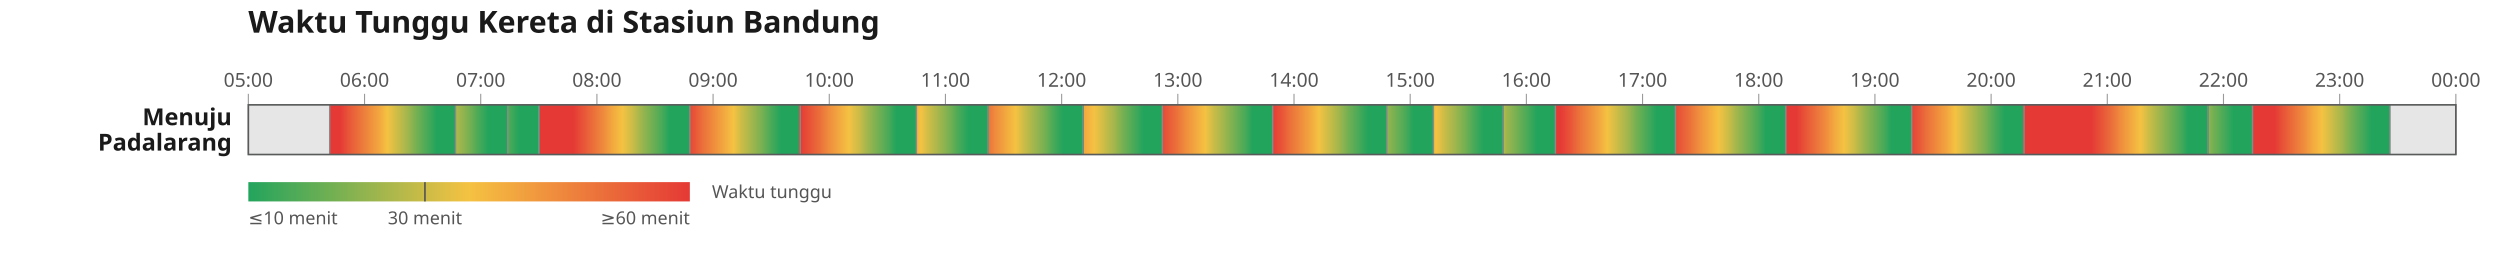
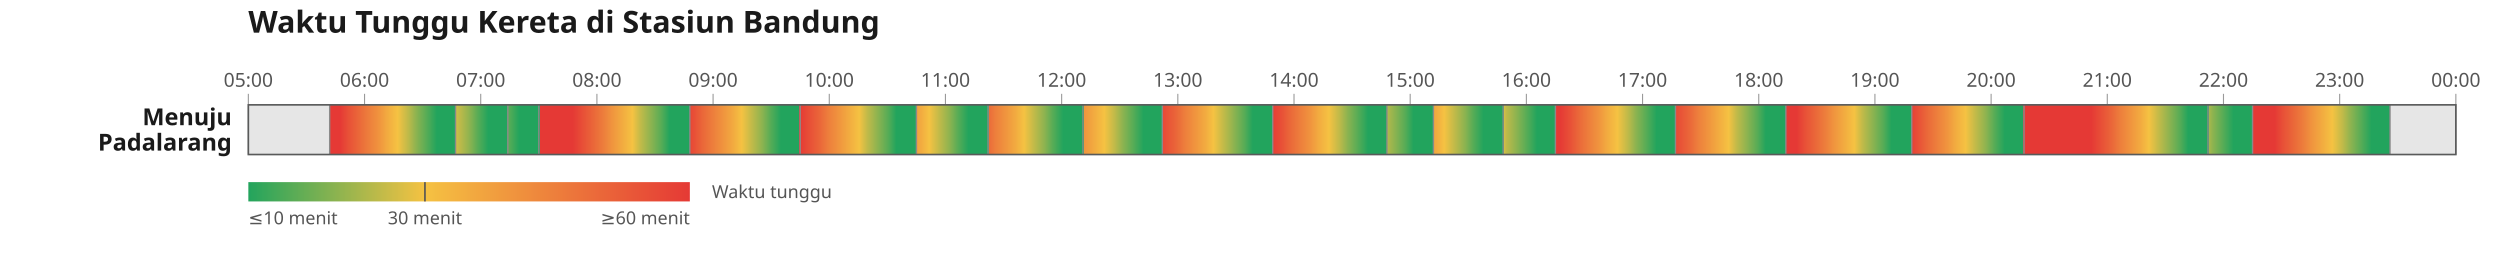
<svg xmlns="http://www.w3.org/2000/svg" width="906.00" height="92.00" viewBox="0 0 906.00 92.00">
  <g id="title">
    <text x="90.00" y="11.85" font-family="IBM Plex Sans" font-size="11.00" font-weight="700" fill="#1a1a1a" text-anchor="start">Waktu Tunggu Kereta di Stasiun Bandung</text>
  </g>
  <g id="axis">
    <line x1="90.00" y1="34.00" x2="90.00" y2="56.00" stroke="#9a9a9a" stroke-width="0.4" />
    <text x="90.00" y="31.45" font-family="IBM Plex Sans" font-size="7.00" font-weight="500" fill="#555555" text-anchor="middle">05:00</text>
    <line x1="132.11" y1="34.00" x2="132.11" y2="56.00" stroke="#9a9a9a" stroke-width="0.4" />
    <text x="132.11" y="31.45" font-family="IBM Plex Sans" font-size="7.00" font-weight="500" fill="#555555" text-anchor="middle">06:00</text>
    <line x1="174.21" y1="34.00" x2="174.21" y2="56.00" stroke="#9a9a9a" stroke-width="0.4" />
    <text x="174.21" y="31.45" font-family="IBM Plex Sans" font-size="7.00" font-weight="500" fill="#555555" text-anchor="middle">07:00</text>
    <line x1="216.32" y1="34.00" x2="216.32" y2="56.00" stroke="#9a9a9a" stroke-width="0.4" />
    <text x="216.32" y="31.45" font-family="IBM Plex Sans" font-size="7.00" font-weight="500" fill="#555555" text-anchor="middle">08:00</text>
    <line x1="258.42" y1="34.00" x2="258.42" y2="56.00" stroke="#9a9a9a" stroke-width="0.4" />
    <text x="258.42" y="31.45" font-family="IBM Plex Sans" font-size="7.00" font-weight="500" fill="#555555" text-anchor="middle">09:00</text>
    <line x1="300.53" y1="34.00" x2="300.53" y2="56.00" stroke="#9a9a9a" stroke-width="0.4" />
    <text x="300.53" y="31.45" font-family="IBM Plex Sans" font-size="7.00" font-weight="500" fill="#555555" text-anchor="middle">10:00</text>
    <line x1="342.63" y1="34.00" x2="342.63" y2="56.00" stroke="#9a9a9a" stroke-width="0.4" />
    <text x="342.63" y="31.45" font-family="IBM Plex Sans" font-size="7.00" font-weight="500" fill="#555555" text-anchor="middle">11:00</text>
    <line x1="384.74" y1="34.00" x2="384.74" y2="56.00" stroke="#9a9a9a" stroke-width="0.4" />
    <text x="384.74" y="31.45" font-family="IBM Plex Sans" font-size="7.00" font-weight="500" fill="#555555" text-anchor="middle">12:00</text>
    <line x1="426.84" y1="34.00" x2="426.84" y2="56.00" stroke="#9a9a9a" stroke-width="0.4" />
    <text x="426.84" y="31.45" font-family="IBM Plex Sans" font-size="7.00" font-weight="500" fill="#555555" text-anchor="middle">13:00</text>
    <line x1="468.95" y1="34.00" x2="468.95" y2="56.00" stroke="#9a9a9a" stroke-width="0.4" />
    <text x="468.95" y="31.45" font-family="IBM Plex Sans" font-size="7.00" font-weight="500" fill="#555555" text-anchor="middle">14:00</text>
    <line x1="511.05" y1="34.00" x2="511.05" y2="56.00" stroke="#9a9a9a" stroke-width="0.4" />
    <text x="511.05" y="31.45" font-family="IBM Plex Sans" font-size="7.00" font-weight="500" fill="#555555" text-anchor="middle">15:00</text>
    <line x1="553.16" y1="34.00" x2="553.16" y2="56.00" stroke="#9a9a9a" stroke-width="0.4" />
    <text x="553.16" y="31.45" font-family="IBM Plex Sans" font-size="7.00" font-weight="500" fill="#555555" text-anchor="middle">16:00</text>
    <line x1="595.26" y1="34.00" x2="595.26" y2="56.00" stroke="#9a9a9a" stroke-width="0.4" />
    <text x="595.26" y="31.45" font-family="IBM Plex Sans" font-size="7.00" font-weight="500" fill="#555555" text-anchor="middle">17:00</text>
    <line x1="637.37" y1="34.00" x2="637.37" y2="56.00" stroke="#9a9a9a" stroke-width="0.4" />
    <text x="637.37" y="31.45" font-family="IBM Plex Sans" font-size="7.00" font-weight="500" fill="#555555" text-anchor="middle">18:00</text>
    <line x1="679.47" y1="34.00" x2="679.47" y2="56.00" stroke="#9a9a9a" stroke-width="0.4" />
    <text x="679.47" y="31.45" font-family="IBM Plex Sans" font-size="7.00" font-weight="500" fill="#555555" text-anchor="middle">19:00</text>
    <line x1="721.58" y1="34.00" x2="721.58" y2="56.00" stroke="#9a9a9a" stroke-width="0.4" />
    <text x="721.58" y="31.45" font-family="IBM Plex Sans" font-size="7.00" font-weight="500" fill="#555555" text-anchor="middle">20:00</text>
    <line x1="763.68" y1="34.00" x2="763.68" y2="56.00" stroke="#9a9a9a" stroke-width="0.4" />
    <text x="763.68" y="31.45" font-family="IBM Plex Sans" font-size="7.00" font-weight="500" fill="#555555" text-anchor="middle">21:00</text>
    <line x1="805.79" y1="34.00" x2="805.79" y2="56.00" stroke="#9a9a9a" stroke-width="0.4" />
    <text x="805.79" y="31.45" font-family="IBM Plex Sans" font-size="7.00" font-weight="500" fill="#555555" text-anchor="middle">22:00</text>
    <line x1="847.89" y1="34.00" x2="847.89" y2="56.00" stroke="#9a9a9a" stroke-width="0.4" />
    <text x="847.89" y="31.45" font-family="IBM Plex Sans" font-size="7.00" font-weight="500" fill="#555555" text-anchor="middle">23:00</text>
    <line x1="890.00" y1="34.00" x2="890.00" y2="56.00" stroke="#9a9a9a" stroke-width="0.4" />
    <text x="890.00" y="31.45" font-family="IBM Plex Sans" font-size="7.00" font-weight="500" fill="#555555" text-anchor="middle">00:00</text>
  </g>
  <g id="bar-BD-odd">
    <text x="84.00" y="45.38" font-family="IBM Plex Sans" font-size="8.50" font-weight="600" fill="#1a1a1a" text-anchor="end">Menuju</text>
    <text x="84.00" y="54.58" font-family="IBM Plex Sans" font-size="8.50" font-weight="600" fill="#1a1a1a" text-anchor="end">Padalarang</text>
    <rect x="90.00" y="38.00" width="800.00" height="18.00" fill="#e6e6e6" />
    <g id="headway">
      <defs>
        <linearGradient id="headway-BD-odd" gradientUnits="userSpaceOnUse" x1="119.47" y1="0" x2="866.14" y2="0">
          <stop offset="0" stop-color="#e53935" />
          <stop offset="0.005" stop-color="#e53935" />
-           <stop offset="0.009" stop-color="#e85438" />
-           <stop offset="0.014" stop-color="#eb703a" />
-           <stop offset="0.019" stop-color="#ef8b3d" />
-           <stop offset="0.024" stop-color="#f2a73f" />
-           <stop offset="0.028" stop-color="#f5c242" />
-           <stop offset="0.033" stop-color="#cbbc47" />
-           <stop offset="0.038" stop-color="#a1b64d" />
-           <stop offset="0.042" stop-color="#76b052" />
-           <stop offset="0.047" stop-color="#4caa58" />
+           <stop offset="0.009" stop-color="#e85037" />
+           <stop offset="0.014" stop-color="#ea6739" />
+           <stop offset="0.019" stop-color="#ed7e3c" />
+           <stop offset="0.024" stop-color="#f0943e" />
+           <stop offset="0.028" stop-color="#f2ab40" />
+           <stop offset="0.033" stop-color="#f5c242" />
+           <stop offset="0.038" stop-color="#c0ba49" />
+           <stop offset="0.042" stop-color="#8cb350" />
+           <stop offset="0.047" stop-color="#57ac56" />
          <stop offset="0.052" stop-color="#22a45d" />
          <stop offset="0.056" stop-color="#22a45d" />
          <stop offset="0.061" stop-color="#22a45d" />
-           <stop offset="0.061" stop-color="#b1b84b" />
-           <stop offset="0.063" stop-color="#a1b64d" />
-           <stop offset="0.068" stop-color="#76b052" />
-           <stop offset="0.072" stop-color="#4caa58" />
+           <stop offset="0.061" stop-color="#d5be46" />
+           <stop offset="0.063" stop-color="#c0ba49" />
+           <stop offset="0.068" stop-color="#8cb350" />
+           <stop offset="0.072" stop-color="#57ac56" />
          <stop offset="0.077" stop-color="#22a45d" />
          <stop offset="0.082" stop-color="#22a45d" />
          <stop offset="0.086" stop-color="#22a45d" />
-           <stop offset="0.086" stop-color="#55ab57" />
-           <stop offset="0.087" stop-color="#4caa58" />
+           <stop offset="0.086" stop-color="#61ad55" />
+           <stop offset="0.087" stop-color="#57ac56" />
          <stop offset="0.092" stop-color="#22a45d" />
          <stop offset="0.097" stop-color="#22a45d" />
          <stop offset="0.102" stop-color="#22a45d" />
          <stop offset="0.102" stop-color="#e53935" />
          <stop offset="0.104" stop-color="#e53935" />
          <stop offset="0.109" stop-color="#e53935" />
          <stop offset="0.114" stop-color="#e53935" />
          <stop offset="0.118" stop-color="#e53935" />
-           <stop offset="0.123" stop-color="#e85438" />
-           <stop offset="0.128" stop-color="#eb703a" />
-           <stop offset="0.133" stop-color="#ef8b3d" />
-           <stop offset="0.137" stop-color="#f2a73f" />
-           <stop offset="0.142" stop-color="#f5c242" />
-           <stop offset="0.147" stop-color="#cbbc47" />
-           <stop offset="0.151" stop-color="#a1b64d" />
-           <stop offset="0.156" stop-color="#76b052" />
-           <stop offset="0.161" stop-color="#4caa58" />
+           <stop offset="0.123" stop-color="#e85037" />
+           <stop offset="0.128" stop-color="#ea6739" />
+           <stop offset="0.133" stop-color="#ed7e3c" />
+           <stop offset="0.137" stop-color="#f0943e" />
+           <stop offset="0.142" stop-color="#f2ab40" />
+           <stop offset="0.147" stop-color="#f5c242" />
+           <stop offset="0.151" stop-color="#c0ba49" />
+           <stop offset="0.156" stop-color="#8cb350" />
+           <stop offset="0.161" stop-color="#57ac56" />
          <stop offset="0.165" stop-color="#22a45d" />
          <stop offset="0.17" stop-color="#22a45d" />
          <stop offset="0.175" stop-color="#22a45d" />
-           <stop offset="0.175" stop-color="#e74937" />
-           <stop offset="0.177" stop-color="#e85438" />
-           <stop offset="0.181" stop-color="#eb703a" />
-           <stop offset="0.186" stop-color="#ef8b3d" />
-           <stop offset="0.191" stop-color="#f2a73f" />
-           <stop offset="0.196" stop-color="#f5c242" />
-           <stop offset="0.2" stop-color="#cbbc47" />
-           <stop offset="0.205" stop-color="#a1b64d" />
-           <stop offset="0.21" stop-color="#76b052" />
-           <stop offset="0.214" stop-color="#4caa58" />
+           <stop offset="0.175" stop-color="#e74736" />
+           <stop offset="0.177" stop-color="#e85037" />
+           <stop offset="0.181" stop-color="#ea6739" />
+           <stop offset="0.186" stop-color="#ed7e3c" />
+           <stop offset="0.191" stop-color="#f0943e" />
+           <stop offset="0.196" stop-color="#f2ab40" />
+           <stop offset="0.2" stop-color="#f5c242" />
+           <stop offset="0.205" stop-color="#c0ba49" />
+           <stop offset="0.21" stop-color="#8cb350" />
+           <stop offset="0.214" stop-color="#57ac56" />
          <stop offset="0.219" stop-color="#22a45d" />
          <stop offset="0.224" stop-color="#22a45d" />
          <stop offset="0.228" stop-color="#22a45d" />
          <stop offset="0.228" stop-color="#e53935" />
-           <stop offset="0.233" stop-color="#e85438" />
-           <stop offset="0.238" stop-color="#eb703a" />
-           <stop offset="0.242" stop-color="#ef8b3d" />
-           <stop offset="0.247" stop-color="#f2a73f" />
-           <stop offset="0.252" stop-color="#f5c242" />
-           <stop offset="0.257" stop-color="#cbbc47" />
-           <stop offset="0.261" stop-color="#a1b64d" />
-           <stop offset="0.266" stop-color="#76b052" />
-           <stop offset="0.271" stop-color="#4caa58" />
+           <stop offset="0.233" stop-color="#e85037" />
+           <stop offset="0.238" stop-color="#ea6739" />
+           <stop offset="0.242" stop-color="#ed7e3c" />
+           <stop offset="0.247" stop-color="#f0943e" />
+           <stop offset="0.252" stop-color="#f2ab40" />
+           <stop offset="0.257" stop-color="#f5c242" />
+           <stop offset="0.261" stop-color="#c0ba49" />
+           <stop offset="0.266" stop-color="#8cb350" />
+           <stop offset="0.271" stop-color="#57ac56" />
          <stop offset="0.275" stop-color="#22a45d" />
          <stop offset="0.28" stop-color="#22a45d" />
          <stop offset="0.285" stop-color="#22a45d" />
-           <stop offset="0.285" stop-color="#f4b741" />
-           <stop offset="0.287" stop-color="#f5c242" />
-           <stop offset="0.291" stop-color="#cbbc47" />
-           <stop offset="0.296" stop-color="#a1b64d" />
-           <stop offset="0.301" stop-color="#76b052" />
-           <stop offset="0.305" stop-color="#4caa58" />
+           <stop offset="0.285" stop-color="#f1a23f" />
+           <stop offset="0.287" stop-color="#f2ab40" />
+           <stop offset="0.291" stop-color="#f5c242" />
+           <stop offset="0.296" stop-color="#c0ba49" />
+           <stop offset="0.301" stop-color="#8cb350" />
+           <stop offset="0.305" stop-color="#57ac56" />
          <stop offset="0.31" stop-color="#22a45d" />
          <stop offset="0.315" stop-color="#22a45d" />
          <stop offset="0.32" stop-color="#22a45d" />
-           <stop offset="0.32" stop-color="#ec753b" />
-           <stop offset="0.323" stop-color="#ef8b3d" />
-           <stop offset="0.328" stop-color="#f2a73f" />
-           <stop offset="0.333" stop-color="#f5c242" />
-           <stop offset="0.337" stop-color="#cbbc47" />
-           <stop offset="0.342" stop-color="#a1b64d" />
-           <stop offset="0.347" stop-color="#76b052" />
-           <stop offset="0.351" stop-color="#4caa58" />
+           <stop offset="0.32" stop-color="#eb6b3a" />
+           <stop offset="0.323" stop-color="#ed7e3c" />
+           <stop offset="0.328" stop-color="#f0943e" />
+           <stop offset="0.333" stop-color="#f2ab40" />
+           <stop offset="0.337" stop-color="#f5c242" />
+           <stop offset="0.342" stop-color="#c0ba49" />
+           <stop offset="0.347" stop-color="#8cb350" />
+           <stop offset="0.351" stop-color="#57ac56" />
          <stop offset="0.356" stop-color="#22a45d" />
          <stop offset="0.361" stop-color="#22a45d" />
          <stop offset="0.366" stop-color="#22a45d" />
-           <stop offset="0.366" stop-color="#f1a13f" />
-           <stop offset="0.366" stop-color="#f2a73f" />
-           <stop offset="0.371" stop-color="#f5c242" />
-           <stop offset="0.376" stop-color="#cbbc47" />
-           <stop offset="0.381" stop-color="#a1b64d" />
-           <stop offset="0.385" stop-color="#76b052" />
-           <stop offset="0.39" stop-color="#4caa58" />
+           <stop offset="0.366" stop-color="#ef903d" />
+           <stop offset="0.366" stop-color="#f0943e" />
+           <stop offset="0.371" stop-color="#f2ab40" />
+           <stop offset="0.376" stop-color="#f5c242" />
+           <stop offset="0.381" stop-color="#c0ba49" />
+           <stop offset="0.385" stop-color="#8cb350" />
+           <stop offset="0.39" stop-color="#57ac56" />
          <stop offset="0.395" stop-color="#22a45d" />
          <stop offset="0.399" stop-color="#22a45d" />
          <stop offset="0.404" stop-color="#22a45d" />
-           <stop offset="0.404" stop-color="#e74937" />
-           <stop offset="0.406" stop-color="#e85438" />
-           <stop offset="0.411" stop-color="#eb703a" />
-           <stop offset="0.415" stop-color="#ef8b3d" />
-           <stop offset="0.42" stop-color="#f2a73f" />
-           <stop offset="0.425" stop-color="#f5c242" />
-           <stop offset="0.429" stop-color="#cbbc47" />
-           <stop offset="0.434" stop-color="#a1b64d" />
-           <stop offset="0.439" stop-color="#76b052" />
-           <stop offset="0.444" stop-color="#4caa58" />
+           <stop offset="0.404" stop-color="#e74736" />
+           <stop offset="0.406" stop-color="#e85037" />
+           <stop offset="0.411" stop-color="#ea6739" />
+           <stop offset="0.415" stop-color="#ed7e3c" />
+           <stop offset="0.42" stop-color="#f0943e" />
+           <stop offset="0.425" stop-color="#f2ab40" />
+           <stop offset="0.429" stop-color="#f5c242" />
+           <stop offset="0.434" stop-color="#c0ba49" />
+           <stop offset="0.439" stop-color="#8cb350" />
+           <stop offset="0.444" stop-color="#57ac56" />
          <stop offset="0.448" stop-color="#22a45d" />
          <stop offset="0.453" stop-color="#22a45d" />
          <stop offset="0.458" stop-color="#22a45d" />
-           <stop offset="0.458" stop-color="#e63e36" />
-           <stop offset="0.462" stop-color="#e85438" />
-           <stop offset="0.466" stop-color="#eb703a" />
-           <stop offset="0.471" stop-color="#ef8b3d" />
-           <stop offset="0.476" stop-color="#f2a73f" />
-           <stop offset="0.48" stop-color="#f5c242" />
-           <stop offset="0.485" stop-color="#cbbc47" />
-           <stop offset="0.49" stop-color="#a1b64d" />
-           <stop offset="0.494" stop-color="#76b052" />
-           <stop offset="0.499" stop-color="#4caa58" />
+           <stop offset="0.458" stop-color="#e63e35" />
+           <stop offset="0.462" stop-color="#e85037" />
+           <stop offset="0.466" stop-color="#ea6739" />
+           <stop offset="0.471" stop-color="#ed7e3c" />
+           <stop offset="0.476" stop-color="#f0943e" />
+           <stop offset="0.48" stop-color="#f2ab40" />
+           <stop offset="0.485" stop-color="#f5c242" />
+           <stop offset="0.49" stop-color="#c0ba49" />
+           <stop offset="0.494" stop-color="#8cb350" />
+           <stop offset="0.499" stop-color="#57ac56" />
          <stop offset="0.504" stop-color="#22a45d" />
          <stop offset="0.508" stop-color="#22a45d" />
          <stop offset="0.513" stop-color="#22a45d" />
-           <stop offset="0.513" stop-color="#98b54e" />
-           <stop offset="0.517" stop-color="#76b052" />
-           <stop offset="0.522" stop-color="#4caa58" />
+           <stop offset="0.513" stop-color="#b6b94a" />
+           <stop offset="0.517" stop-color="#8cb350" />
+           <stop offset="0.522" stop-color="#57ac56" />
          <stop offset="0.526" stop-color="#22a45d" />
          <stop offset="0.531" stop-color="#22a45d" />
          <stop offset="0.536" stop-color="#22a45d" />
-           <stop offset="0.536" stop-color="#f4bd41" />
-           <stop offset="0.537" stop-color="#f5c242" />
-           <stop offset="0.541" stop-color="#cbbc47" />
-           <stop offset="0.546" stop-color="#a1b64d" />
-           <stop offset="0.551" stop-color="#76b052" />
-           <stop offset="0.555" stop-color="#4caa58" />
+           <stop offset="0.536" stop-color="#f2a73f" />
+           <stop offset="0.537" stop-color="#f2ab40" />
+           <stop offset="0.541" stop-color="#f5c242" />
+           <stop offset="0.546" stop-color="#c0ba49" />
+           <stop offset="0.551" stop-color="#8cb350" />
+           <stop offset="0.555" stop-color="#57ac56" />
          <stop offset="0.56" stop-color="#22a45d" />
          <stop offset="0.565" stop-color="#22a45d" />
          <stop offset="0.57" stop-color="#22a45d" />
-           <stop offset="0.57" stop-color="#b1b84b" />
-           <stop offset="0.571" stop-color="#a1b64d" />
-           <stop offset="0.576" stop-color="#76b052" />
-           <stop offset="0.581" stop-color="#4caa58" />
+           <stop offset="0.57" stop-color="#d5be46" />
+           <stop offset="0.571" stop-color="#c0ba49" />
+           <stop offset="0.576" stop-color="#8cb350" />
+           <stop offset="0.581" stop-color="#57ac56" />
          <stop offset="0.586" stop-color="#22a45d" />
          <stop offset="0.59" stop-color="#22a45d" />
          <stop offset="0.595" stop-color="#22a45d" />
          <stop offset="0.595" stop-color="#e53935" />
          <stop offset="0.597" stop-color="#e53935" />
-           <stop offset="0.602" stop-color="#e85438" />
-           <stop offset="0.606" stop-color="#eb703a" />
-           <stop offset="0.611" stop-color="#ef8b3d" />
-           <stop offset="0.616" stop-color="#f2a73f" />
-           <stop offset="0.62" stop-color="#f5c242" />
-           <stop offset="0.625" stop-color="#cbbc47" />
-           <stop offset="0.63" stop-color="#a1b64d" />
-           <stop offset="0.634" stop-color="#76b052" />
-           <stop offset="0.639" stop-color="#4caa58" />
+           <stop offset="0.602" stop-color="#e85037" />
+           <stop offset="0.606" stop-color="#ea6739" />
+           <stop offset="0.611" stop-color="#ed7e3c" />
+           <stop offset="0.616" stop-color="#f0943e" />
+           <stop offset="0.62" stop-color="#f2ab40" />
+           <stop offset="0.625" stop-color="#f5c242" />
+           <stop offset="0.63" stop-color="#c0ba49" />
+           <stop offset="0.634" stop-color="#8cb350" />
+           <stop offset="0.639" stop-color="#57ac56" />
          <stop offset="0.644" stop-color="#22a45d" />
          <stop offset="0.648" stop-color="#22a45d" />
          <stop offset="0.653" stop-color="#22a45d" />
-           <stop offset="0.653" stop-color="#e74937" />
-           <stop offset="0.655" stop-color="#e85438" />
-           <stop offset="0.66" stop-color="#eb703a" />
-           <stop offset="0.664" stop-color="#ef8b3d" />
-           <stop offset="0.669" stop-color="#f2a73f" />
-           <stop offset="0.674" stop-color="#f5c242" />
-           <stop offset="0.679" stop-color="#cbbc47" />
-           <stop offset="0.683" stop-color="#a1b64d" />
-           <stop offset="0.688" stop-color="#76b052" />
-           <stop offset="0.693" stop-color="#4caa58" />
+           <stop offset="0.653" stop-color="#e74736" />
+           <stop offset="0.655" stop-color="#e85037" />
+           <stop offset="0.66" stop-color="#ea6739" />
+           <stop offset="0.664" stop-color="#ed7e3c" />
+           <stop offset="0.669" stop-color="#f0943e" />
+           <stop offset="0.674" stop-color="#f2ab40" />
+           <stop offset="0.679" stop-color="#f5c242" />
+           <stop offset="0.683" stop-color="#c0ba49" />
+           <stop offset="0.688" stop-color="#8cb350" />
+           <stop offset="0.693" stop-color="#57ac56" />
          <stop offset="0.697" stop-color="#22a45d" />
          <stop offset="0.702" stop-color="#22a45d" />
          <stop offset="0.707" stop-color="#22a45d" />
          <stop offset="0.707" stop-color="#e53935" />
          <stop offset="0.712" stop-color="#e53935" />
-           <stop offset="0.716" stop-color="#e85438" />
-           <stop offset="0.721" stop-color="#eb703a" />
-           <stop offset="0.726" stop-color="#ef8b3d" />
-           <stop offset="0.73" stop-color="#f2a73f" />
-           <stop offset="0.735" stop-color="#f5c242" />
-           <stop offset="0.74" stop-color="#cbbc47" />
-           <stop offset="0.744" stop-color="#a1b64d" />
-           <stop offset="0.749" stop-color="#76b052" />
-           <stop offset="0.754" stop-color="#4caa58" />
+           <stop offset="0.716" stop-color="#e85037" />
+           <stop offset="0.721" stop-color="#ea6739" />
+           <stop offset="0.726" stop-color="#ed7e3c" />
+           <stop offset="0.73" stop-color="#f0943e" />
+           <stop offset="0.735" stop-color="#f2ab40" />
+           <stop offset="0.74" stop-color="#f5c242" />
+           <stop offset="0.744" stop-color="#c0ba49" />
+           <stop offset="0.749" stop-color="#8cb350" />
+           <stop offset="0.754" stop-color="#57ac56" />
          <stop offset="0.758" stop-color="#22a45d" />
          <stop offset="0.763" stop-color="#22a45d" />
          <stop offset="0.768" stop-color="#22a45d" />
-           <stop offset="0.768" stop-color="#e64436" />
-           <stop offset="0.771" stop-color="#e85438" />
-           <stop offset="0.775" stop-color="#eb703a" />
-           <stop offset="0.78" stop-color="#ef8b3d" />
-           <stop offset="0.785" stop-color="#f2a73f" />
-           <stop offset="0.789" stop-color="#f5c242" />
-           <stop offset="0.794" stop-color="#cbbc47" />
-           <stop offset="0.799" stop-color="#a1b64d" />
-           <stop offset="0.804" stop-color="#76b052" />
-           <stop offset="0.808" stop-color="#4caa58" />
+           <stop offset="0.768" stop-color="#e64236" />
+           <stop offset="0.771" stop-color="#e85037" />
+           <stop offset="0.775" stop-color="#ea6739" />
+           <stop offset="0.78" stop-color="#ed7e3c" />
+           <stop offset="0.785" stop-color="#f0943e" />
+           <stop offset="0.789" stop-color="#f2ab40" />
+           <stop offset="0.794" stop-color="#f5c242" />
+           <stop offset="0.799" stop-color="#c0ba49" />
+           <stop offset="0.804" stop-color="#8cb350" />
+           <stop offset="0.808" stop-color="#57ac56" />
          <stop offset="0.813" stop-color="#22a45d" />
          <stop offset="0.818" stop-color="#22a45d" />
          <stop offset="0.822" stop-color="#22a45d" />
          <stop offset="0.822" stop-color="#e53935" />
          <stop offset="0.827" stop-color="#e53935" />
          <stop offset="0.832" stop-color="#e53935" />
          <stop offset="0.837" stop-color="#e53935" />
          <stop offset="0.841" stop-color="#e53935" />
          <stop offset="0.846" stop-color="#e53935" />
          <stop offset="0.851" stop-color="#e53935" />
          <stop offset="0.855" stop-color="#e53935" />
-           <stop offset="0.86" stop-color="#e85438" />
-           <stop offset="0.865" stop-color="#eb703a" />
-           <stop offset="0.869" stop-color="#ef8b3d" />
-           <stop offset="0.874" stop-color="#f2a73f" />
-           <stop offset="0.879" stop-color="#f5c242" />
-           <stop offset="0.883" stop-color="#cbbc47" />
-           <stop offset="0.888" stop-color="#a1b64d" />
-           <stop offset="0.893" stop-color="#76b052" />
-           <stop offset="0.898" stop-color="#4caa58" />
+           <stop offset="0.86" stop-color="#e85037" />
+           <stop offset="0.865" stop-color="#ea6739" />
+           <stop offset="0.869" stop-color="#ed7e3c" />
+           <stop offset="0.874" stop-color="#f0943e" />
+           <stop offset="0.879" stop-color="#f2ab40" />
+           <stop offset="0.883" stop-color="#f5c242" />
+           <stop offset="0.888" stop-color="#c0ba49" />
+           <stop offset="0.893" stop-color="#8cb350" />
+           <stop offset="0.898" stop-color="#57ac56" />
          <stop offset="0.902" stop-color="#22a45d" />
          <stop offset="0.907" stop-color="#22a45d" />
          <stop offset="0.912" stop-color="#22a45d" />
-           <stop offset="0.912" stop-color="#90b44f" />
-           <stop offset="0.914" stop-color="#76b052" />
-           <stop offset="0.919" stop-color="#4caa58" />
+           <stop offset="0.912" stop-color="#abb84b" />
+           <stop offset="0.914" stop-color="#8cb350" />
+           <stop offset="0.919" stop-color="#57ac56" />
          <stop offset="0.924" stop-color="#22a45d" />
          <stop offset="0.929" stop-color="#22a45d" />
          <stop offset="0.933" stop-color="#22a45d" />
          <stop offset="0.933" stop-color="#e53935" />
          <stop offset="0.934" stop-color="#e53935" />
          <stop offset="0.939" stop-color="#e53935" />
          <stop offset="0.944" stop-color="#e53935" />
-           <stop offset="0.948" stop-color="#e85438" />
-           <stop offset="0.953" stop-color="#eb703a" />
-           <stop offset="0.958" stop-color="#ef8b3d" />
-           <stop offset="0.962" stop-color="#f2a73f" />
-           <stop offset="0.967" stop-color="#f5c242" />
-           <stop offset="0.972" stop-color="#cbbc47" />
-           <stop offset="0.977" stop-color="#a1b64d" />
-           <stop offset="0.981" stop-color="#76b052" />
-           <stop offset="0.986" stop-color="#4caa58" />
+           <stop offset="0.948" stop-color="#e85037" />
+           <stop offset="0.953" stop-color="#ea6739" />
+           <stop offset="0.958" stop-color="#ed7e3c" />
+           <stop offset="0.962" stop-color="#f0943e" />
+           <stop offset="0.967" stop-color="#f2ab40" />
+           <stop offset="0.972" stop-color="#f5c242" />
+           <stop offset="0.977" stop-color="#c0ba49" />
+           <stop offset="0.981" stop-color="#8cb350" />
+           <stop offset="0.986" stop-color="#57ac56" />
          <stop offset="0.991" stop-color="#22a45d" />
          <stop offset="0.995" stop-color="#22a45d" />
          <stop offset="1" stop-color="#22a45d" />
        </linearGradient>
      </defs>
      <rect x="119.47" y="38.00" width="746.67" height="18.00" fill="url(#headway-BD-odd)" />
    </g>
    <g id="trains">
      <line id="train-405" x1="119.47" y1="38.00" x2="119.47" y2="56.00" stroke="#8a8a8a" stroke-width="0.50" />
      <line id="train-415" x1="165.09" y1="38.00" x2="165.09" y2="56.00" stroke="#8a8a8a" stroke-width="0.50" />
      <line id="train-423" x1="184.04" y1="38.00" x2="184.04" y2="56.00" stroke="#8a8a8a" stroke-width="0.50" />
      <line id="train-397" x1="195.26" y1="38.00" x2="195.26" y2="56.00" stroke="#8a8a8a" stroke-width="0.50" />
      <line id="train-389" x1="250.00" y1="38.00" x2="250.00" y2="56.00" stroke="#8a8a8a" stroke-width="0.50" />
      <line id="train-407" x1="290.00" y1="38.00" x2="290.00" y2="56.00" stroke="#8a8a8a" stroke-width="0.50" />
      <line id="train-417" x1="332.11" y1="38.00" x2="332.11" y2="56.00" stroke="#8a8a8a" stroke-width="0.50" />
      <line id="train-425" x1="358.07" y1="38.00" x2="358.07" y2="56.00" stroke="#8a8a8a" stroke-width="0.50" />
      <line id="train-399" x1="392.46" y1="38.00" x2="392.46" y2="56.00" stroke="#8a8a8a" stroke-width="0.50" />
      <line id="train-391" x1="421.23" y1="38.00" x2="421.23" y2="56.00" stroke="#8a8a8a" stroke-width="0.50" />
      <line id="train-409" x1="461.23" y1="38.00" x2="461.23" y2="56.00" stroke="#8a8a8a" stroke-width="0.50" />
      <line id="train-387" x1="502.63" y1="38.00" x2="502.63" y2="56.00" stroke="#8a8a8a" stroke-width="0.50" />
      <line id="train-419" x1="519.47" y1="38.00" x2="519.47" y2="56.00" stroke="#8a8a8a" stroke-width="0.50" />
      <line id="train-427" x1="544.74" y1="38.00" x2="544.74" y2="56.00" stroke="#8a8a8a" stroke-width="0.50" />
      <line id="train-401" x1="563.68" y1="38.00" x2="563.68" y2="56.00" stroke="#8a8a8a" stroke-width="0.50" />
      <line id="train-393" x1="607.19" y1="38.00" x2="607.19" y2="56.00" stroke="#8a8a8a" stroke-width="0.50" />
      <line id="train-411" x1="647.19" y1="38.00" x2="647.19" y2="56.00" stroke="#8a8a8a" stroke-width="0.50" />
      <line id="train-421" x1="692.81" y1="38.00" x2="692.81" y2="56.00" stroke="#8a8a8a" stroke-width="0.50" />
      <line id="train-429" x1="733.51" y1="38.00" x2="733.51" y2="56.00" stroke="#8a8a8a" stroke-width="0.50" />
      <line id="train-403" x1="800.18" y1="38.00" x2="800.18" y2="56.00" stroke="#8a8a8a" stroke-width="0.50" />
      <line id="train-395" x1="816.32" y1="38.00" x2="816.32" y2="56.00" stroke="#8a8a8a" stroke-width="0.50" />
      <line id="train-431" x1="866.14" y1="38.00" x2="866.14" y2="56.00" stroke="#8a8a8a" stroke-width="0.50" />
    </g>
    <rect x="90.00" y="38.00" width="800.00" height="18.00" fill="none" stroke="#595a5a" stroke-width="0.6" />
  </g>
  <g id="legend">
    <defs>
      <linearGradient id="headway-legend" x1="0" y1="0" x2="1" y2="0">
-         <stop offset="0.00" stop-color="#22a45d" />
-         <stop offset="0.10" stop-color="#4caa58" />
-         <stop offset="0.20" stop-color="#76b052" />
-         <stop offset="0.30" stop-color="#a1b64d" />
-         <stop offset="0.40" stop-color="#cbbc47" />
-         <stop offset="0.50" stop-color="#f5c242" />
-         <stop offset="0.60" stop-color="#f2a73f" />
-         <stop offset="0.70" stop-color="#ef8b3d" />
-         <stop offset="0.80" stop-color="#eb703a" />
-         <stop offset="0.90" stop-color="#e85438" />
-         <stop offset="1.00" stop-color="#e53935" />
+         <stop offset="0" stop-color="#22a45d" />
+         <stop offset="0.4" stop-color="#f5c242" />
+         <stop offset="1" stop-color="#e53935" />
      </linearGradient>
    </defs>
    <rect x="90.00" y="66.00" width="160.00" height="7.00" fill="url(#headway-legend)" />
    <text x="90.00" y="81.28" font-family="IBM Plex Sans" font-size="6.50" font-weight="400" fill="#555555" text-anchor="start">≤10 menit</text>
    <text x="250.00" y="81.28" font-family="IBM Plex Sans" font-size="6.50" font-weight="400" fill="#555555" text-anchor="end">≥60 menit</text>
    <line x1="154.00" y1="66.00" x2="154.00" y2="73.00" stroke="#555555" stroke-width="0.6" />
    <text x="154.00" y="81.28" font-family="IBM Plex Sans" font-size="6.50" font-weight="400" fill="#555555" text-anchor="middle">30 menit</text>
    <text x="258.00" y="71.78" font-family="IBM Plex Sans" font-size="6.50" font-weight="400" fill="#555555" text-anchor="start">Waktu tunggu</text>
  </g>
</svg>
